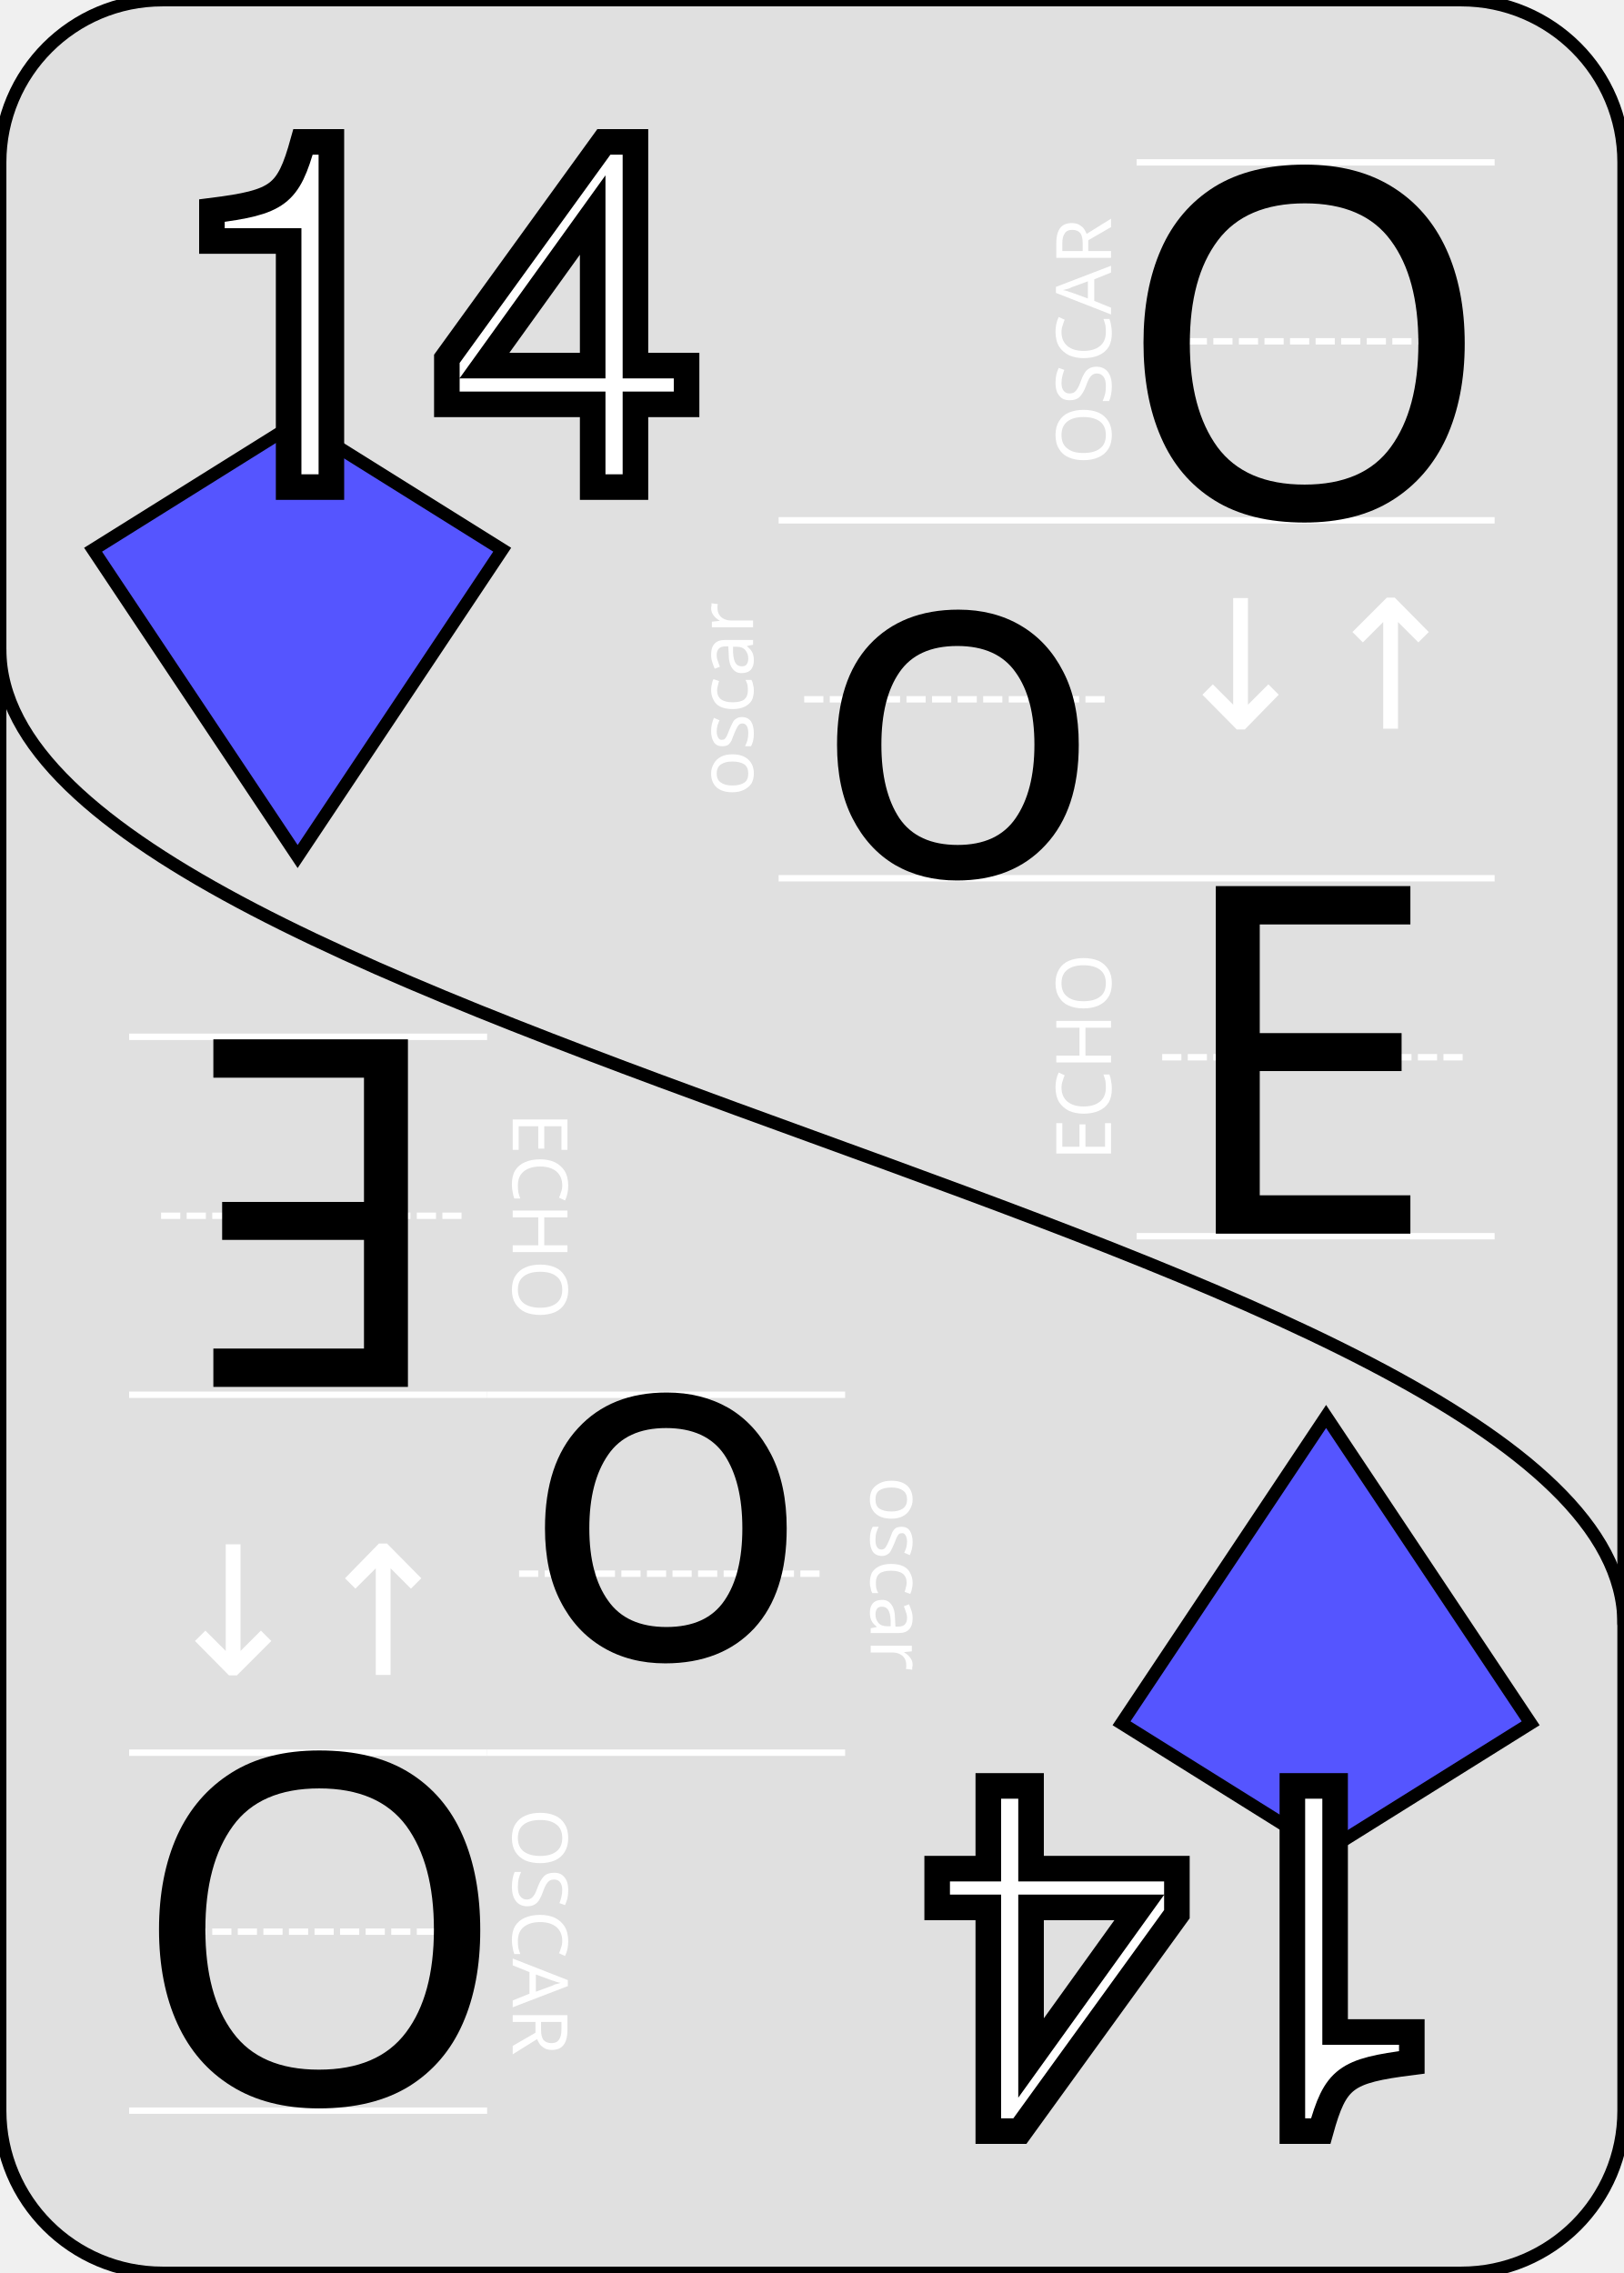
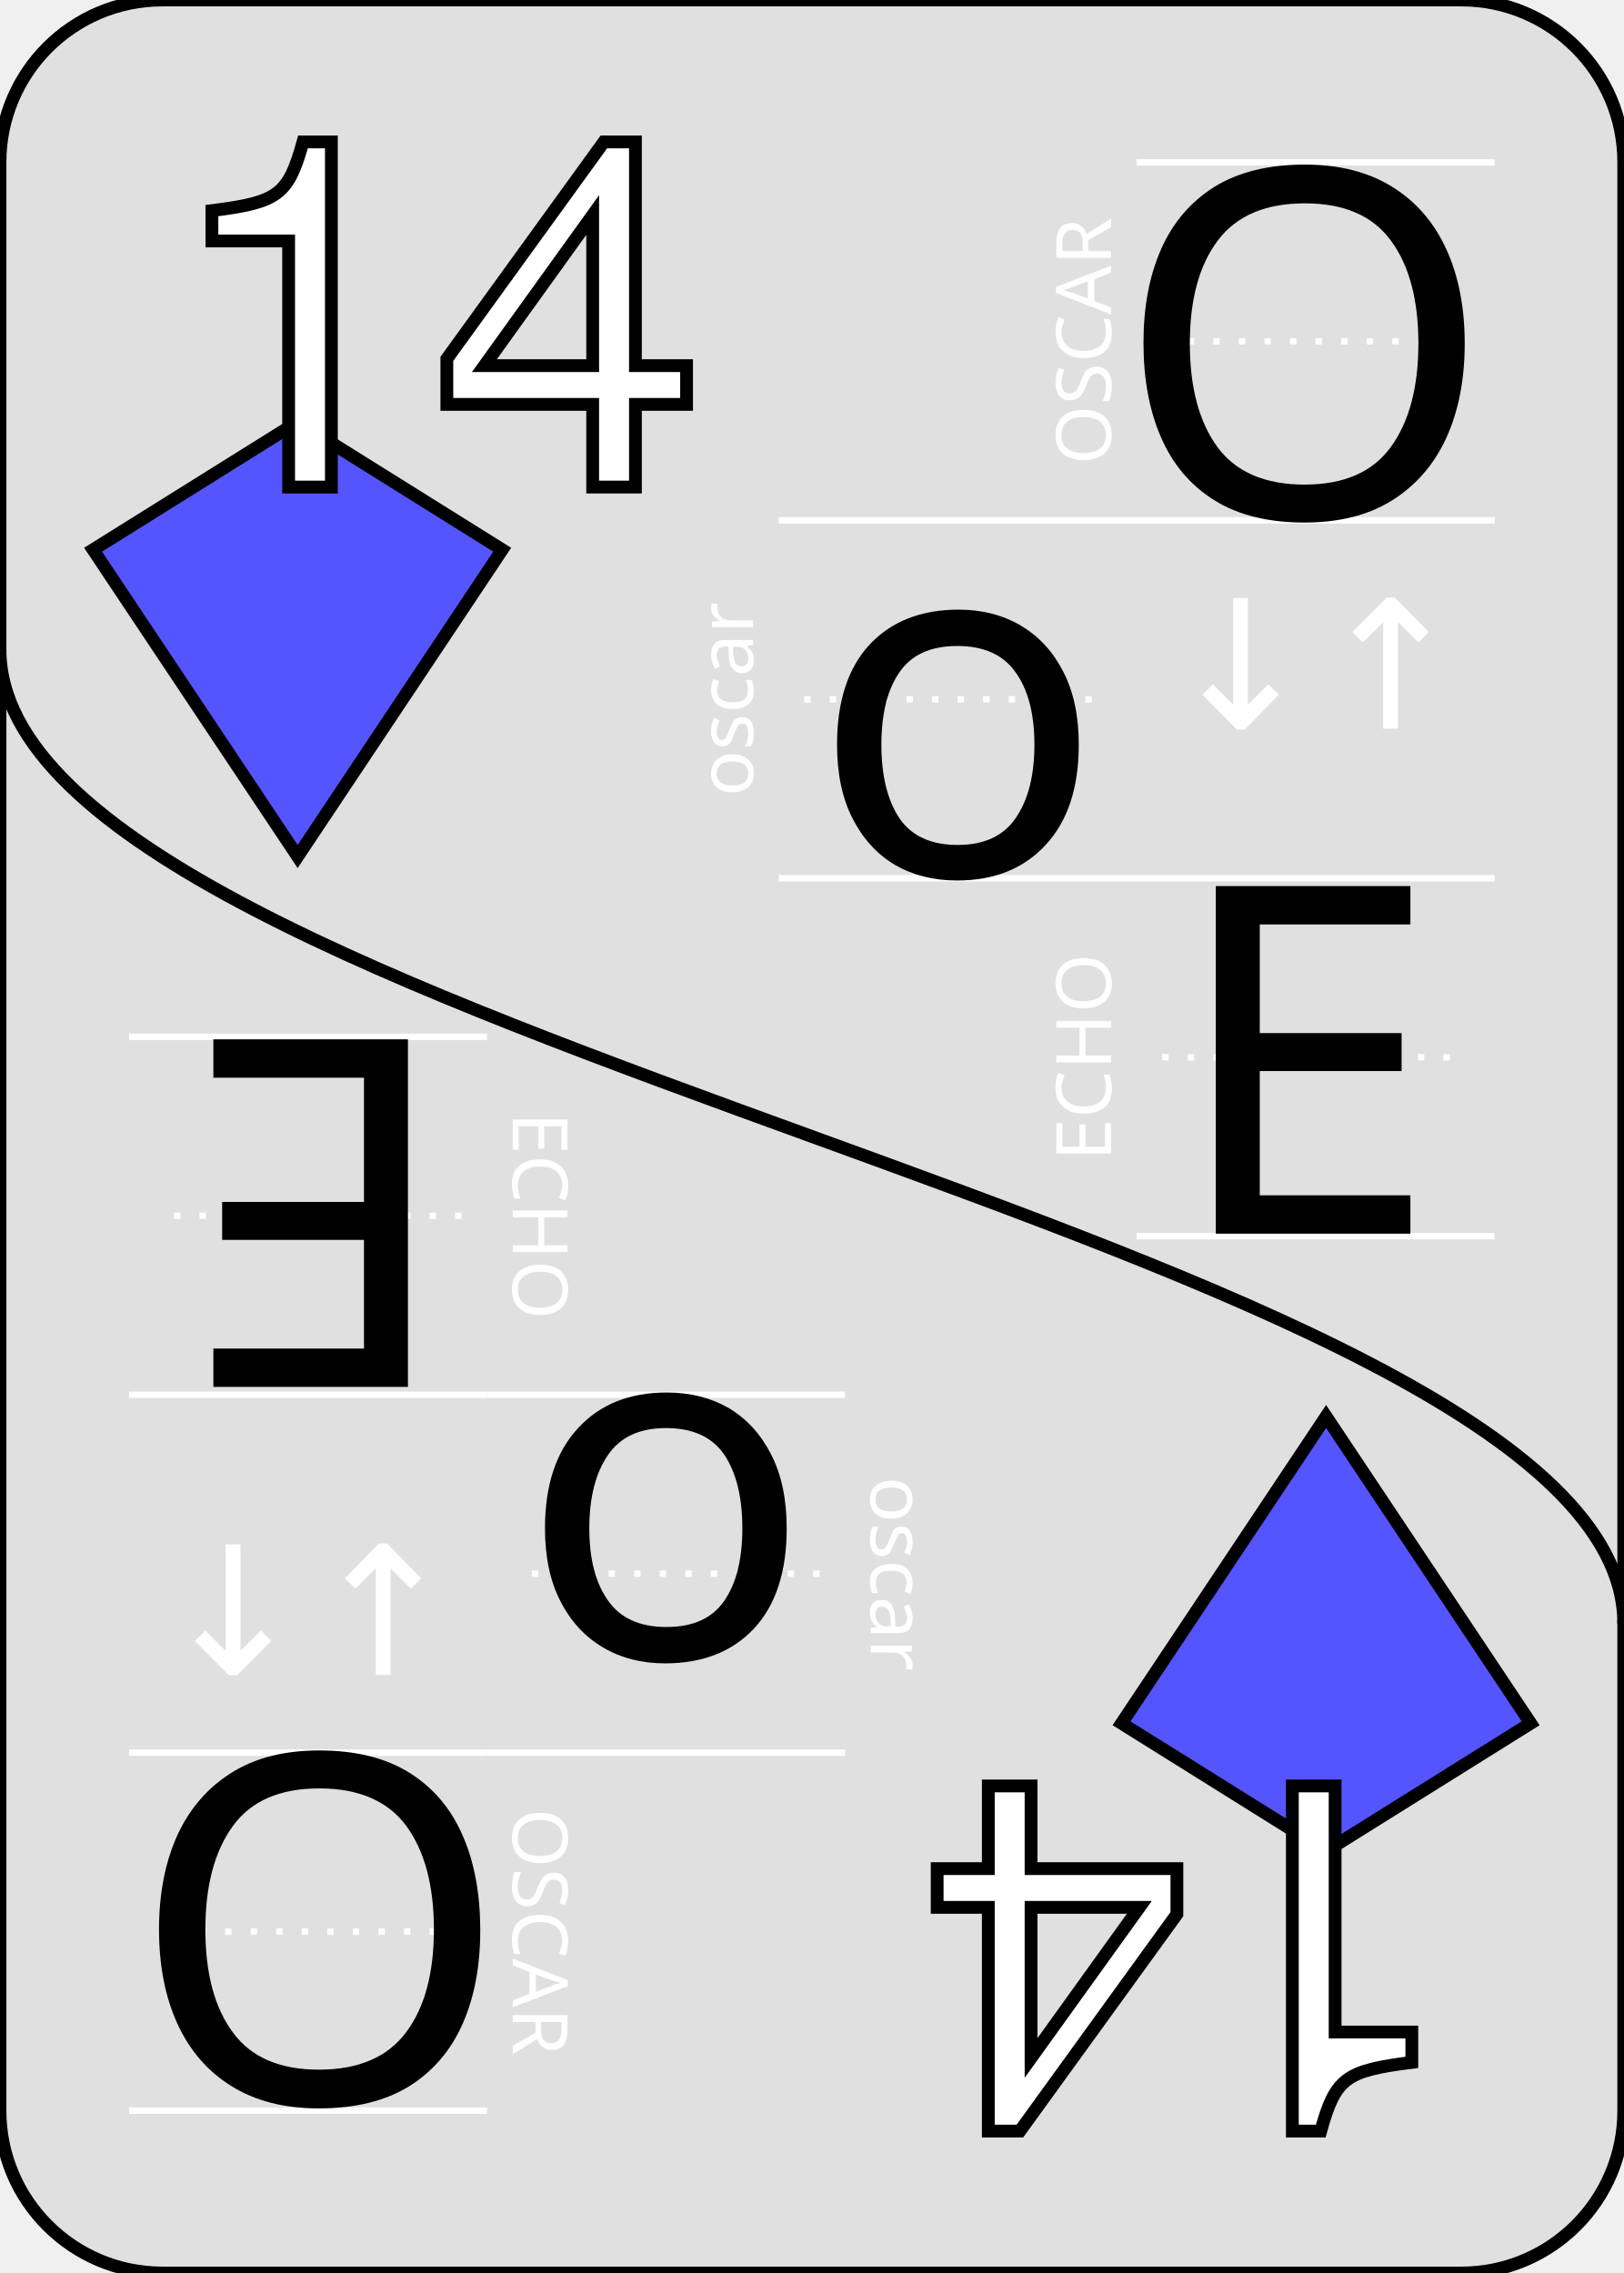
<svg xmlns="http://www.w3.org/2000/svg" xmlns:xlink="http://www.w3.org/1999/xlink" width="2.5in" height="3.5in" viewBox="0 0 63.5 88.9" version="1.1" id="svg1547">
-   <defs id="defs1544">
-     <g id="heart-full" transform="translate(-7,-14)">
-       <path style="fill:none;stroke:#000000;stroke-width:1.0;stroke-linecap:butt;stroke-linejoin:miter;stroke-opacity:1" d="M 7,14 C -5.5,3.5 2,-3 7,2 12,-3 19.5,3.5 7,14 Z" />
+   <style>
+    text { font-family:'Helvetica Neue'; font-size:19.05; line-height:1; fill:#000000;fill-opacity:1;stroke:none; }
+    g.emoji path, g.emoji ellipse, g.emoji circle  { fill:none;stroke:#000000;stroke-width:1.0;stroke-linecap:round;stroke-miterlimit:4;stroke-dasharray:none;stroke-opacity:1 }
+    text.number { fill:#ffffff;fill-opacity:1;stroke:#000000;stroke-width:0.5; }
+    g#formats-dark text { font-size:7px;fill:#ffffff; }
+    g#thumb-up text, g#thumb-down text { font-size:7px; }
+    path  { fill:none;stroke:#000000;stroke-width:1.0;stroke-linecap:butt;stroke-linejoin:miter;stroke-opacity:1; }
+    path.suit { fill:#808080;stroke:#000000;stroke-width:0.5; }
+    g#border path  { fill:#e0e0e0;fill-opacity:1;stroke:#000000;stroke-width:0.5;stroke-opacity:1;stroke-miterlimit:4;stroke-dasharray:none; }
+    g#lines path { fill:none;stroke:#ffffff;stroke-width:0.25;stroke-linecap:butt;stroke-linejoin:miter;stroke-miterlimit:4;stroke-dasharray:none;stroke-dashoffset:0;stroke-opacity:1 }
+    g#lines-dark path { fill:none;stroke:#000000;stroke-width:0.5;stroke-linecap:butt;stroke-linejoin:miter;stroke-miterlimit:4;stroke-dasharray:none;stroke-dashoffset:0;stroke-opacity:1; }
+    g#lines path.lines-center { stroke-dasharray:0.25, 0.75;}
+   </style>
+   <defs>
+     <g id="heart-full" class="emoji" transform="translate(-7,-14)">
+       <path d="M 7,14 C -5.5,3.5 2,-3 7,2 12,-3 19.5,3.5 7,14 Z" />
    </g>
-     <g id="heart-broken" transform="translate(-7,-14)">
-       <path style="fill:none;stroke:#000000;stroke-width:1;stroke-linecap:butt;stroke-linejoin:miter;stroke-opacity:1" d="M 3.119,0.918 C -0.516,1.134 -2.304,6.546 6.573,13.572 L 10.056,6.195 5.805,7.761 6.763,2.319 C 5.546,1.284 4.244,0.851 3.119,0.918 Z" />
-       <path style="fill:none;stroke:#000000;stroke-width:1;stroke-linecap:butt;stroke-linejoin:miter;stroke-opacity:1" d="M 11.598,-0.031 C 10.627,-0.087 9.524,0.229 8.459,0.983 L 6.937,5.754 12.36,4.47 6.655,12.992 c 0.148,0.146 0.298,0.292 0.453,0.44 C 17.163,6.008 15.371,0.19 11.598,-0.031 Z" />
+     <g id="heart-broken" class="emoji" transform="translate(-7,-14)">
+       <path d="M 3.119,0.918 C -0.516,1.134 -2.304,6.546 6.573,13.572            L 10.056,6.195 5.805,7.761 6.763,2.319            C 5.546,1.284 4.244,0.851 3.119,0.918 Z" />
+       <path d="M 11.598,-0.031 C 10.627,-0.087 9.524,0.229 8.459,0.983            L 6.937,5.754 12.36,4.47 6.655,12.992            c 0.148,0.146 0.298,0.292 0.453,0.44            C 17.163,6.008 15.371,0.19 11.598,-0.031 Z" />
    </g>
-     <g id="thumb">
-       <path style="fill:none;stroke:#000000;stroke-width:1;stroke-linecap:butt;stroke-linejoin:miter;stroke-opacity:1;stroke-miterlimit:4;stroke-dasharray:none" d="m 0.25,6 h 4 C 3.761,3.426 2.261,0.331 6.095,0.464 9.005,0.565 8.214,3.28 7.75,6 c 3,0 7,1 4,3 1,1 1,1 0,2 2,1 2,3 -11.5,2 z" id="thumb-hand" />
-       <path style="fill:none;stroke:#000000;stroke-width:0.5;stroke-linecap:butt;stroke-linejoin:miter;stroke-opacity:1;stroke-miterlimit:4;stroke-dasharray:none" d="m 4.722,1.807 c 0,0 0.175,2.379 1.03,2.351 0.834,-0.027 0.855,-2.351 0.855,-2.351 z" id="thumb-nail" />
+     <g id="thumb" class="emoji">
+       <path d="m 0.25,6 h 4 C 3.761,3.426 2.261,0.331 6.095,0.464           9.005,0.565 8.214,3.28 7.75,6 c 3,0 7,1 4,3 1,1 1,1 0,2 2,1 2,3 -11.5,2 z" id="thumb-hand" />
+       <path style="stroke-width:0.5" d="m 4.722,1.807 c 0,0 0.175,2.379 1.03,2.351           0.834,-0.027 0.855,-2.351 0.855,-2.351 z" id="thumb-nail" />
    </g>
-     <g id="thumb-up" transform="translate(-7,-14)">
-       <use x="0" y="0" xlink:href="#thumb" />
-       <text xml:space="preserve" text-anchor="middle" style="font-size:7px;line-height:1;font-family:sans-serif;fill:#000000;fill-opacity:1;stroke:#ffffff;stroke-width:0;stroke-miterlimit:4;stroke-dasharray:none;stroke-opacity:1" x="6" y="12">+1</text>
+     <g id="thumb-up" class="emoji" transform="translate(-7,-14)">
+       <use xlink:href="#thumb" />
+       <text text-anchor="middle" x="6" y="12">+1</text>
    </g>
-     <g id="thumb-down" transform="translate(-7,-14)">
-       <use x="0" y="0" transform="matrix(1,0,0,-1,0,14)" xlink:href="#thumb" />
-       <text xml:space="preserve" text-anchor="middle" style="font-size:7px;line-height:1;font-family:sans-serif;fill:#000000;fill-opacity:1;stroke:#ffffff;stroke-width:0;stroke-miterlimit:4;stroke-dasharray:none;stroke-opacity:1" x="7" y="7">-1</text>
+     <g id="thumb-down" class="emoji" transform="translate(-7,-14)">
+       <use transform="matrix(1,0,0,-1,0,14)" xlink:href="#thumb" />
+       <text text-anchor="middle" x="7" y="7">-1</text>
    </g>
-     <g id="sad" transform="translate(-7,-14)">
-       <ellipse style="fill:none;stroke:#000000;stroke-width:1.0;stroke-linecap:round;stroke-miterlimit:4;stroke-dasharray:none;stroke-dashoffset:3.467;stroke-opacity:1" id="sad-right-eye" cx="9.5" cy="4" rx="0.25" ry="0.75" />
-       <ellipse style="fill:none;stroke:#000000;stroke-width:1.0;stroke-linecap:round;stroke-miterlimit:4;stroke-dasharray:none;stroke-dashoffset:3.467;stroke-opacity:1" id="sad-left-eye" cx="4.5" cy="4" rx="0.25" ry="0.75" />
-       <circle style="fill:none;stroke:#000000;stroke-width:1.0;stroke-linecap:round;stroke-miterlimit:4;stroke-dasharray:none;stroke-dashoffset:3.467;stroke-opacity:1" id="sad-face" cx="7" cy="7" r="7" />
-       <path style="fill:none;stroke:#000000;stroke-width:1.0;stroke-linecap:round;stroke-linejoin:miter;stroke-miterlimit:4;stroke-dasharray:none;stroke-opacity:1" d="m 3,10 c 1.5,-3 6,-3 8,0" id="sad-frown" />
+     <g id="sad" class="emoji" transform="translate(-7,-14)">
+       <ellipse id="sad-right-eye" cx="9.5" cy="4" rx="0.25" ry="0.75" />
+       <ellipse id="sad-left-eye" cx="4.5" cy="4" rx="0.25" ry="0.75" />
+       <circle id="sad-face" cx="7" cy="7" r="7" />
+       <path d="m 3,10 c 1.5,-3 6,-3 8,0" id="sad-frown" />
    </g>
-     <g id="happy" transform="translate(-7,-14)">
-       <ellipse style="fill:none;stroke:#000000;stroke-width:1.0;stroke-linecap:round;stroke-miterlimit:4;stroke-dasharray:none;stroke-dashoffset:3.467;stroke-opacity:1" id="happy-right-eye" cx="9.5" cy="4" rx="0.25" ry="0.75" />
-       <ellipse style="fill:none;stroke:#000000;stroke-width:1.0;stroke-linecap:round;stroke-miterlimit:4;stroke-dasharray:none;stroke-dashoffset:3.467;stroke-opacity:1" id="happy-left-eye" cx="4.5" cy="4" rx="0.25" ry="0.75" />
-       <circle style="fill:none;stroke:#000000;stroke-width:1.0;stroke-linecap:round;stroke-miterlimit:4;stroke-dasharray:none;stroke-dashoffset:3.467;stroke-opacity:1" id="happy-face" cx="7" cy="7" r="7" />
-       <path style="fill:none;stroke:#000000;stroke-width:1.0;stroke-linecap:round;stroke-linejoin:miter;stroke-miterlimit:4;stroke-dasharray:none;stroke-opacity:1" d="m 3,8 c 1.5,4 6,4 8,0" id="happy-smile" />
+     <g id="happy" class="emoji" transform="translate(-7,-14)">
+       <ellipse id="happy-right-eye" cx="9.5" cy="4" rx="0.25" ry="0.75" />
+       <ellipse id="happy-left-eye" cx="4.5" cy="4" rx="0.25" ry="0.75" />
+       <circle id="happy-face" cx="7" cy="7" r="7" />
+       <path d="m 3,8 c 1.5,4 6,4 8,0" id="happy-smile" />
    </g>
-     <path id="suit-heart" transform="translate(-2.5,-14)" style="fill:#ff5555;stroke:#000000;stroke-width:0.5;stroke-linecap:butt;stroke-linejoin:miter;stroke-opacity:1" d="M 7,14 C -5.5,3.5 2,-3 7,2 12,-3 19.5,3.5 7,14 Z" />
-     <path id="suit-club" transform="translate(1,0) scale(0.80)" d="m 7.5,-8 c 0,0 2.375,-1.9 2.375,-4.534               0,-1.542 -1.369,-4.102 -4.534,-4.102 -3.165,0 -4.534,2.561               -4.534,4.102 0,2.634 2.375,4.534 2.375,4.534               -2.638,-2.055 -7.341,-0.652 -7.341,3.455 0,2.056 1.68,4.318               4.318,4.318 3.165,0 4.534,-3.455 4.534,-3.455 0,0 0.402,3.938               -1.943,6.046 h 5.182 c -2.345,-2.107 -1.943,-6.046 -1.943,-6.046 0,0               1.369,3.455 4.534,3.455 2.639,0 4.318,-2.263 4.318,-4.318 0,-4.107               -4.703,-5.51 -7.341,-3.455 z" style="fill:#55ff55;fill-opacity:1;stroke:#000000;stroke-width:0.5;stroke-linecap:butt;stroke-linejoin:miter;stroke-miterlimit:4;stroke-dasharray:none;stroke-opacity:1" />
-     <path style="fill:#5555ff;fill-opacity:1;stroke:#000000;stroke-width:0.5px;stroke-linecap:butt;stroke-linejoin:miter;stroke-opacity:1" d="m 5.29,1.75 -8,-12 8,-5 8,5 z" id="suit-diamond" />
-     <path transform="matrix(0.2,0,0,0.2,-2.5,-15)" style="fill:#555555;fill-opacity:1;stroke:#000000;stroke-width:2.5px;stroke-linecap:butt;stroke-linejoin:miter;stroke-opacity:1" d="M 13.112,27.126 C -17.91,53.625 12.262,72.925 36.79,60.273 36.665,66.67 30.803,72.893 27.039,78.719 H 53.521 C 49.644,73.056 42.911,66.689 42.933,60.273 67.975,72.301 94.607,51.326 66.821,27.126 52.332,13.835 43.275,3.494 39.861,-0.021 36.748,3.406 28.454,13.485 13.112,27.126 Z" id="suit-spade" />
+     <path id="suit-heart" class="suit" style="fill:#ff5555" transform="translate(-2.5,-14)" d="M 7,14 C -5.5,3.5 2,-3 7,2 12,-3 19.5,3.5 7,14 Z" />
+     <path id="suit-club" class="suit" style="fill:#55ff55" transform="translate(1,0) scale(0.80)" d="m 7.5,-8 c 0,0 2.375,-1.9 2.375,-4.534               0,-1.542 -1.369,-4.102 -4.534,-4.102 -3.165,0 -4.534,2.561               -4.534,4.102 0,2.634 2.375,4.534 2.375,4.534               -2.638,-2.055 -7.341,-0.652 -7.341,3.455 0,2.056 1.68,4.318               4.318,4.318 3.165,0 4.534,-3.455 4.534,-3.455 0,0 0.402,3.938               -1.943,6.046 h 5.182 c -2.345,-2.107 -1.943,-6.046 -1.943,-6.046 0,0               1.369,3.455 4.534,3.455 2.639,0 4.318,-2.263 4.318,-4.318 0,-4.107               -4.703,-5.51 -7.341,-3.455 z" />
+     <path id="suit-diamond" class="suit" style="fill:#5555ff" d="m 5.29,1.75 -8,-12 8,-5 8,5 z" />
+     <path id="suit-spade" class="suit" style="fill:#555555; stroke-width: 2.5;" transform="matrix(0.2,0,0,0.2,-2.5,-15)" d="M 13.112,27.126 C -17.91,53.625 12.262,72.925 36.79,60.273 36.665,66.67 30.803,72.893 27.039,78.719 H 53.521 C 49.644,73.056 42.911,66.689 42.933,60.273 67.975,72.301 94.607,51.326 66.821,27.126 52.332,13.835 43.275,3.494 39.861,-0.021 36.748,3.406 28.454,13.485 13.112,27.126 Z" />
    <g id="lines">
-       <path style="fill:none;stroke:#ffffff;stroke-width:0.25;stroke-linecap:butt;stroke-linejoin:miter;stroke-miterlimit:4;stroke-dasharray:none;stroke-dashoffset:0;stroke-opacity:1" d="m 0,0 14,0" id="path957-3" />
-       <path style="fill:none;stroke:#ffffff;stroke-width:0.25;stroke-linecap:butt;stroke-linejoin:miter;stroke-miterlimit:4;stroke-dasharray:0.75, 0.25;stroke-dashoffset:0;stroke-opacity:1" d="m 1,7 12,0" id="path957-2-2-2" />
-       <path style="fill:none;stroke:#ffffff;stroke-width:0.25;stroke-linecap:butt;stroke-linejoin:miter;stroke-miterlimit:4;stroke-dasharray:none;stroke-dashoffset:0;stroke-opacity:1" d="m 0,14 14,0" id="path957-2-99" />
+       <path d="m 0,0 14,0" />
+       <path class="lines-center" d="m 1,7 12,0" />
+       <path d="m 0,14 14,0" />
    </g>
    <g id="lines-dark">
-       <path style="fill:none;stroke:#000000;stroke-width:0.5;stroke-linecap:butt;stroke-linejoin:miter;stroke-miterlimit:4;stroke-dasharray:none;stroke-dashoffset:0;stroke-opacity:1" d="m 0,0 14,0" id="path957-3" />
-       <path style="fill:none;stroke:#000000;stroke-width:0.5;stroke-linecap:butt;stroke-linejoin:miter;stroke-miterlimit:4;stroke-dasharray:none;stroke-dashoffset:0;stroke-opacity:1" d="m 0,14 14,0" id="path957-2-99" />
+       <path d="m 0,0 14,0" id="path957-3" />
+       <path d="m 0,14 14,0" />
    </g>
    <g id="translate-text">
      <text xml:space="preserve" style="font-size:19.05px;line-height:1;font-family:sans-serif;fill:#000000;fill-opacity:1;stroke:#ffffff;stroke-width:0;stroke-miterlimit:4;stroke-dasharray:none;stroke-opacity:1" x="37.45" y="34.25" text-anchor="middle" id="translate">o</text>
      <text xml:space="preserve" style="font-size:19.05px;line-height:1;font-family:sans-serif;fill:#000000;fill-opacity:1;stroke:#ffffff;stroke-width:0;stroke-miterlimit:4;stroke-dasharray:none;stroke-opacity:1" x="51" y="20.25" text-anchor="middle" id="translate-up">O</text>
      <text xml:space="preserve" style="font-size:19.05px;line-height:1;font-family:sans-serif;fill:#000000;fill-opacity:1;stroke:#ffffff;stroke-width:0;stroke-miterlimit:4;stroke-dasharray:none;stroke-opacity:1" x="51" y="48.25" text-anchor="middle" id="translate-down">E</text>
    </g>
    <g id="translate-pics">
      <use x="37.45" y="34.25" xlink:href="#o" id="pic" />
      <use x="51" y="20.25" xlink:href="#O" id="pic-up" />
      <use x="51" y="48.25" xlink:href="#E" id="pic-down" />
    </g>
    <g id="formats">
      <g id="formats-up" transform="translate(44.45,6.35)">
        <use xlink:href="#lines" id="lines-up" />
        <text transform="rotate(-90) translate(-7,-1)" xml:space="preserve" text-anchor="middle" style="font-size:3px;line-height:1;font-family:sans-serif;fill:#ffffff;fill-opacity:1;stroke:#ffffff;stroke-width:0;stroke-miterlimit:4;stroke-dasharray:none;stroke-opacity:1">OSCAR</text>
      </g>
      <g id="formats-plain" transform="translate(30.45,20.35)">
        <use xlink:href="#lines" id="lines-plain" />
        <text transform="rotate(-90) translate(-7,-1)" xml:space="preserve" text-anchor="middle" style="font-size:3px;line-height:1;font-family:sans-serif;fill:#ffffff;fill-opacity:1;stroke:#ffffff;stroke-width:0;stroke-miterlimit:4;stroke-dasharray:none;stroke-opacity:1">oscar</text>
      </g>
      <g id="formats-down" transform="translate(44.45,34.35)">
        <use xlink:href="#lines" id="lines-down" />
        <text transform="rotate(-90) translate(-7,-1)" xml:space="preserve" text-anchor="middle" style="font-size:3px;line-height:1;font-family:sans-serif;fill:#ffffff;fill-opacity:1;stroke:#ffffff;stroke-width:0;stroke-miterlimit:4;stroke-dasharray:none;stroke-opacity:1">ECHO</text>
      </g>
      <text xml:space="preserve" text-anchor="middle" style="font-size:7px;line-height:1;font-family:sans-serif;fill:#ffffff;fill-opacity:1;stroke:#ffffff;stroke-width:0;stroke-miterlimit:4;stroke-dasharray:none;stroke-opacity:1" x="51.45" y="28.50">↓↑</text>
    </g>
    <g id="formats-dark">
      <g id="formats-dark-up" transform="translate(44.45,6.35)">
        <use xlink:href="#lines-dark" id="lines-dark-up" />
-         <text transform="translate(16,9)" xml:space="preserve" text-anchor="end" style="font-size:7px;line-height:1;font-family:sans-serif;fill:#ffffff;fill-opacity:1;stroke:#ffffff;stroke-width:0;stroke-miterlimit:4;stroke-dasharray:none;stroke-opacity:1">OSCAR</text>
+         <text transform="translate(16,9)" xml:space="preserve" text-anchor="end">OSCAR</text>
      </g>
      <g id="formats-dark-plain" transform="translate(30.45,20.35)">
        <use xlink:href="#lines-dark" id="lines-dark-plain" />
-         <text transform="translate(16,9)" xml:space="preserve" text-anchor="end" style="font-size:7px;line-height:1;font-family:sans-serif;fill:#ffffff;fill-opacity:1;stroke:#ffffff;stroke-width:0;stroke-miterlimit:4;stroke-dasharray:none;stroke-opacity:1">oscar</text>
+         <text transform="translate(16,9)" xml:space="preserve" text-anchor="end">oscar</text>
      </g>
      <g id="formats-dark-down" transform="translate(44.45,34.35)">
        <use xlink:href="#lines-dark" id="lines-dark-down" />
-         <text transform="translate(16,9)" xml:space="preserve" text-anchor="end" style="font-size:7px;line-height:1;font-family:sans-serif;fill:#ffffff;fill-opacity:1;stroke:#ffffff;stroke-width:0;stroke-miterlimit:4;stroke-dasharray:none;stroke-opacity:1">ECHO</text>
+         <text transform="translate(16,9)" xml:space="preserve" text-anchor="end">ECHO</text>
      </g>
-       <text xml:space="preserve" text-anchor="middle" style="font-size:25.4px;line-height:1;font-family:sans-serif;fill:#000000;fill-opacity:1;stroke:#ffffff;stroke-width:0;stroke-miterlimit:4;stroke-dasharray:none;stroke-opacity:1" x="51.45" y="36">↓↑</text>
+       <text xml:space="preserve" text-anchor="middle" style="fill:#000000;font-size:150%" x="51.45" y="36">↓↑</text>
    </g>
  </defs>
  <g id="layer1">
-     <path id="border" d="m 6.35,0 h 50.8 a 6.35,6.35 45 0 1 6.35,6.35 v 76.2 a 6.35,6.35 135 0 1 -6.35,6.35 H 6.35 A 6.35,6.35 45 0 1 0,82.55 V 6.35 A 6.35,6.35 135 0 1 6.35,0 Z" style="fill:#e0e0e0;fill-opacity:1;stroke:#000000;stroke-width:0.5;stroke-opacity:1;stroke-miterlimit:4;stroke-dasharray:none" />
-     <path style="fill:none;stroke:#000000;stroke-width:0.5;stroke-linecap:round;stroke-linejoin:miter;stroke-miterlimit:4;stroke-dasharray:none;stroke-opacity:1" d="M 0,25.4 C 0,40.4 63.5,48.5 63.5,63.5" id="separator" />
+     <g id="border">
+       <path id="border-card" d="m 6.35,0 h 50.8 a 6.35,6.35 45 0 1 6.35,6.35 v 76.2 a 6.35,6.35 135 0 1 -6.35,6.35 H 6.35 A 6.35,6.35 45 0 1 0,82.55 V 6.35 A 6.35,6.35 135 0 1 6.35,0 Z" />
+       <path id="border-separator" d="M 0,25.4 C 0,40.4 63.5,48.5 63.5,63.5" />
+     </g>
    <g id="upward">
      <use xlink:href="#formats" />
      <g id="suite-number" transform="translate(6.35,19.05)">
        <use x="0" y="12.7" xlink:href="#suit-diamond" id="suit" />
-         <text xml:space="preserve" style="font-style:normal;font-variant:normal;font-weight:normal;font-stretch:normal;font-size:19.05;line-height:1.25;font-family:'Helvetica Neue';-inkscape-font-specification:'Helvetica Neue';fill:#ffffff;fill-opacity:1;stroke:#000000;stroke-width:1;stroke-miterlimit:4;stroke-dasharray:none;stroke-opacity:1" id="number">14</text>
+         <text class="number">14</text>
      </g>
      <use xlink:href="#translate-text" />
    </g>
    <use xlink:href="#upward" transform="rotate(180,31.75,44.45)" />
  </g>
</svg>
